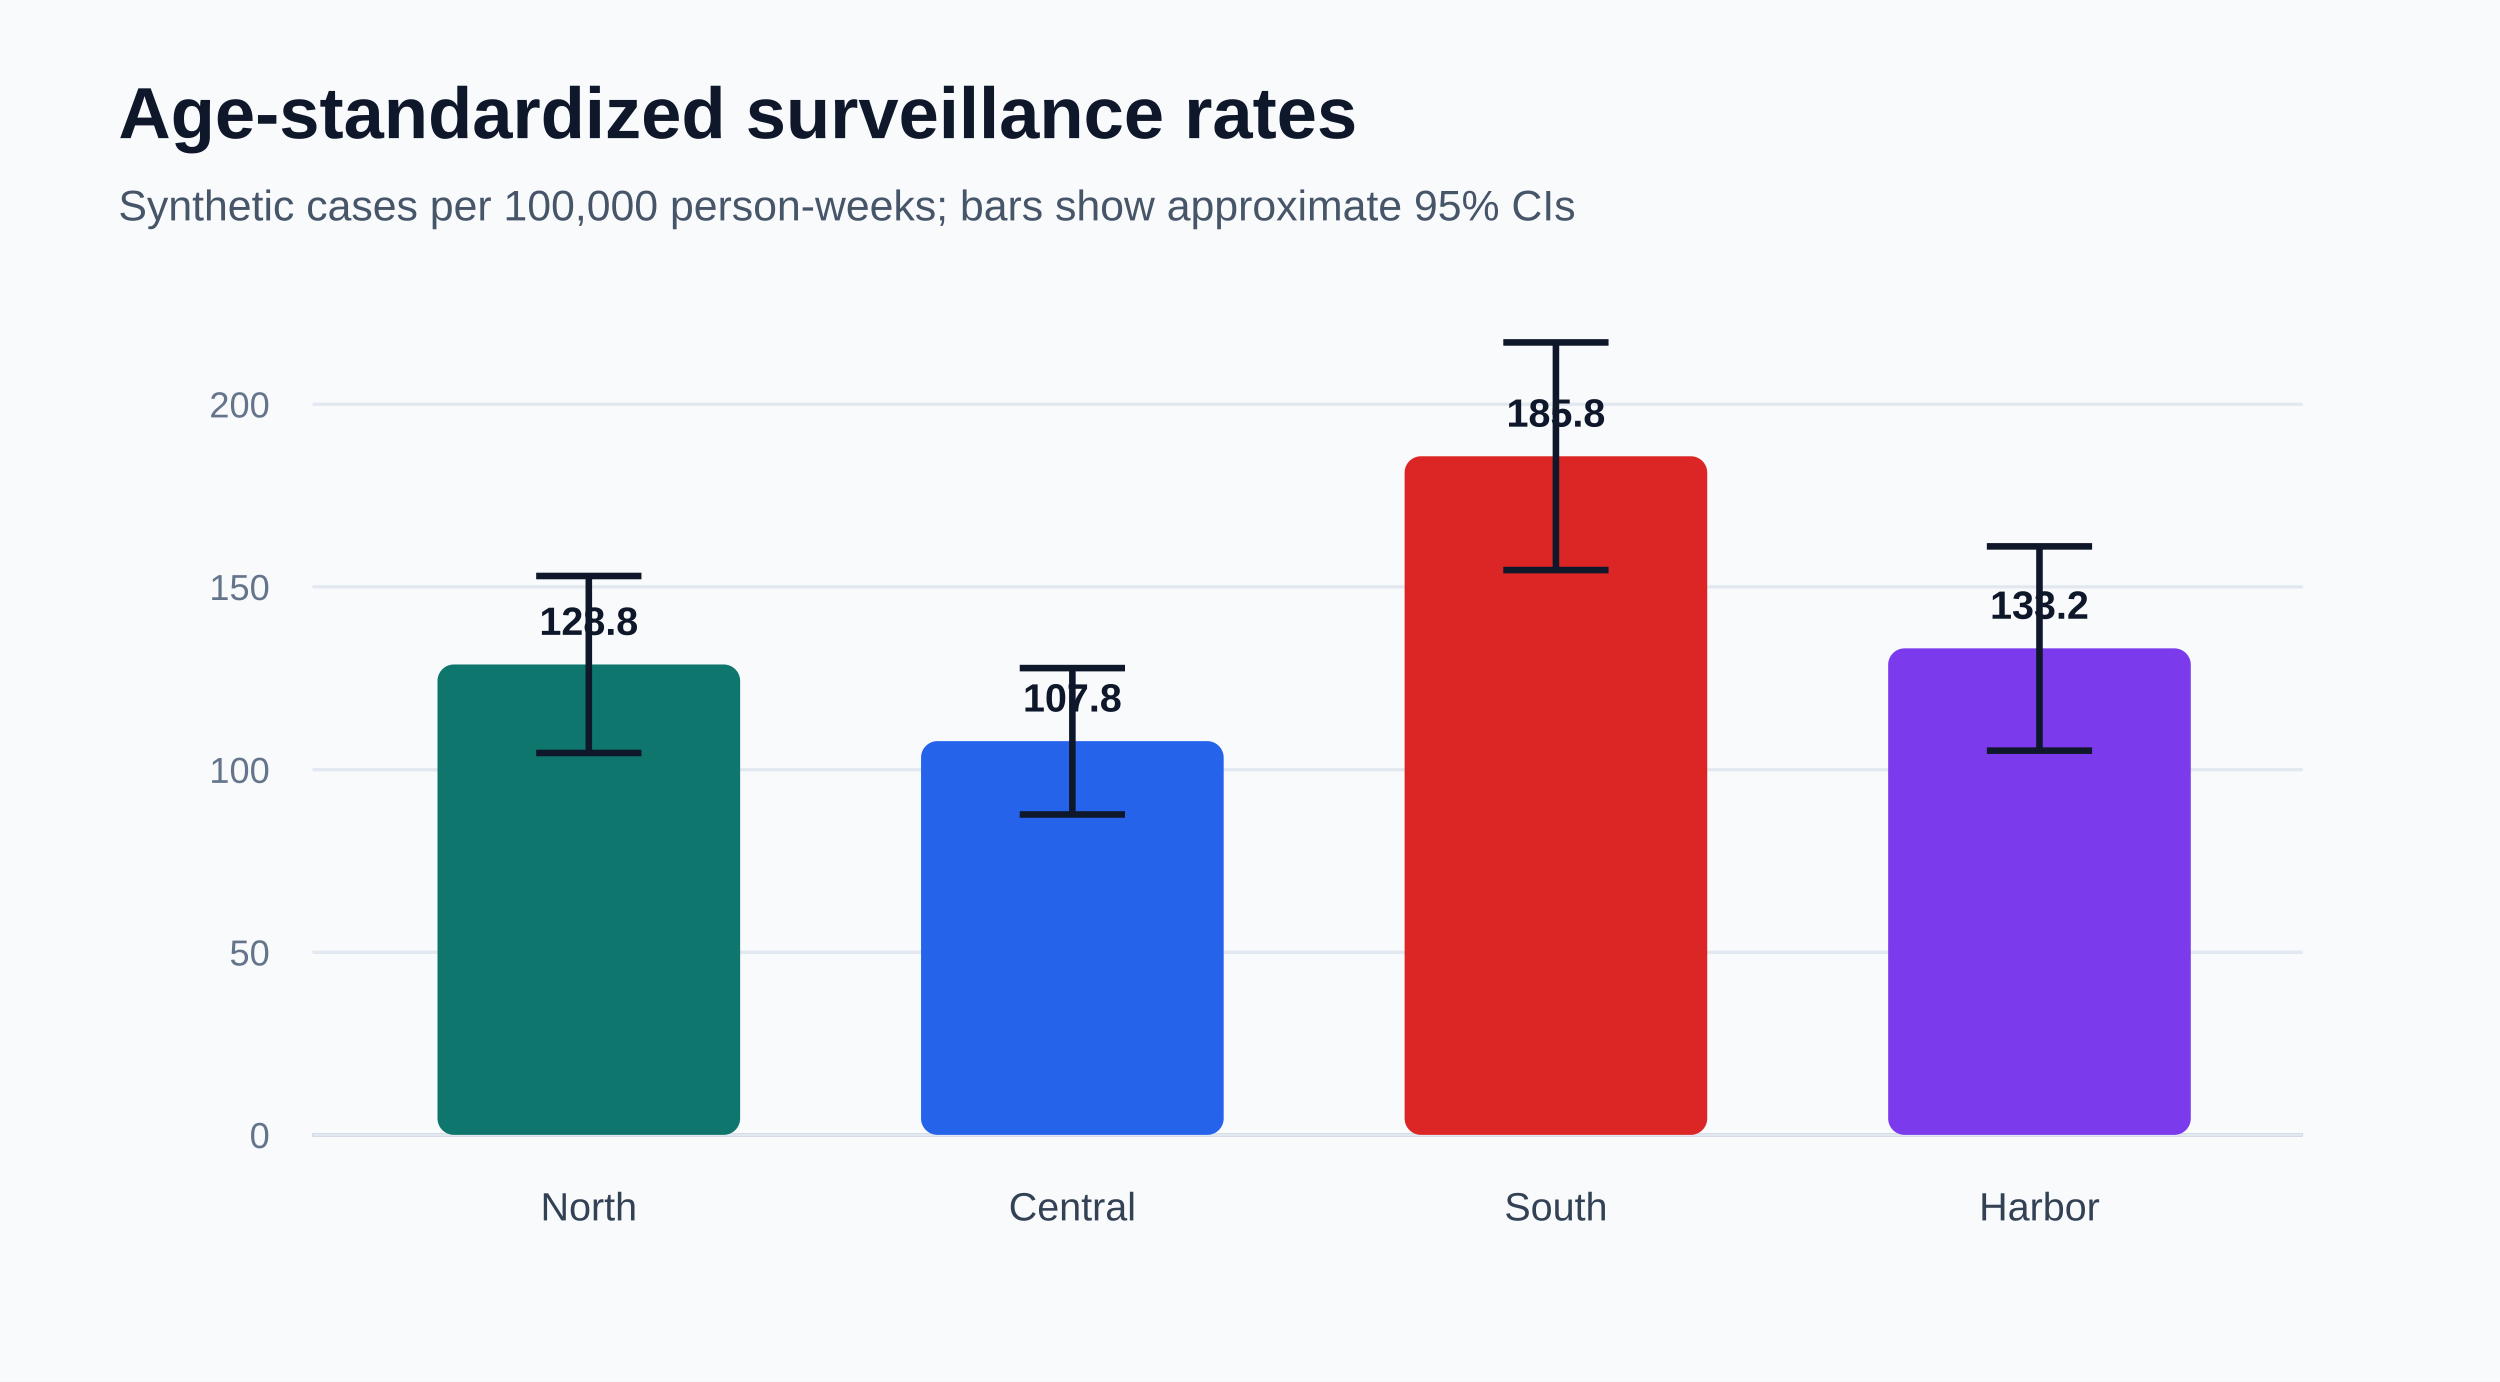
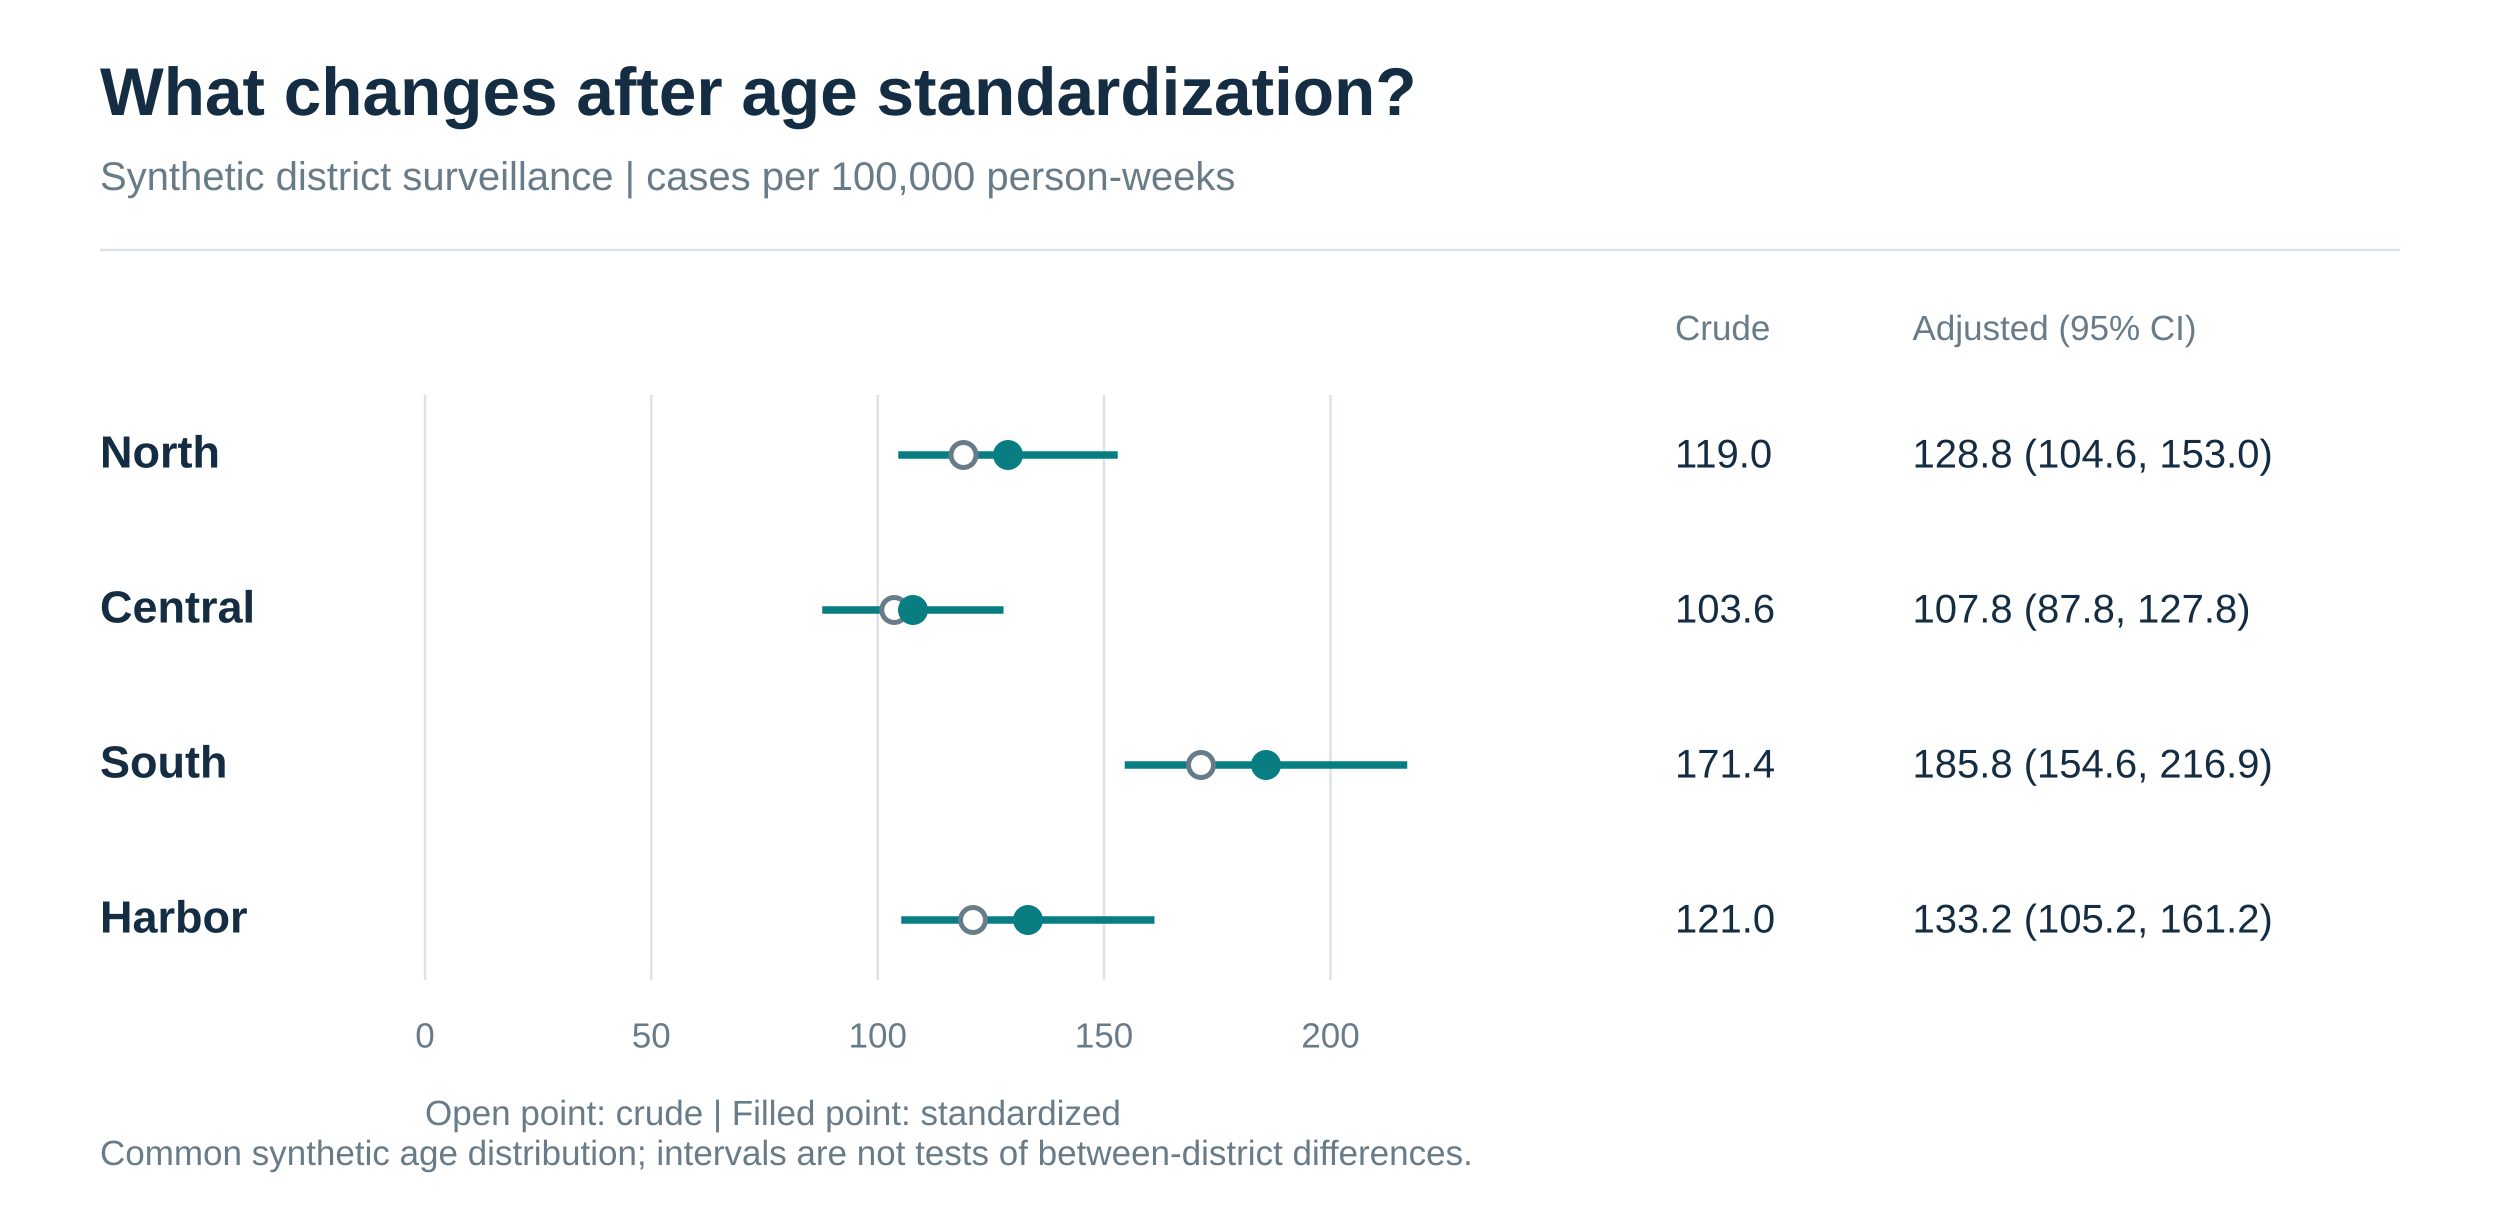
- <svg xmlns="http://www.w3.org/2000/svg" width="760" height="420" viewBox="0 0 760 420">
-   <rect width="100%" height="100%" fill="#f8fafc" />
-   <text x="36" y="42" font-family="Arial" font-size="22" font-weight="700" fill="#0f172a">Age-standardized surveillance rates</text>
-   <text x="36" y="67" font-family="Arial" font-size="13" fill="#475569">Synthetic cases per 100,000 person-weeks; bars show approximate 95% CIs</text>
-   <line x1="95" y1="345" x2="700" y2="345" stroke="#94a3b8" />
-   <line x1="95" y1="345.0" x2="700" y2="345.0" stroke="#e2e8f0" />
-   <text x="82" y="349.0" text-anchor="end" font-family="Arial" font-size="11" fill="#64748b">0</text>
-   <line x1="95" y1="289.5" x2="700" y2="289.5" stroke="#e2e8f0" />
-   <text x="82" y="293.5" text-anchor="end" font-family="Arial" font-size="11" fill="#64748b">50</text>
-   <line x1="95" y1="234.0" x2="700" y2="234.0" stroke="#e2e8f0" />
-   <text x="82" y="238.0" text-anchor="end" font-family="Arial" font-size="11" fill="#64748b">100</text>
-   <line x1="95" y1="178.4" x2="700" y2="178.4" stroke="#e2e8f0" />
-   <text x="82" y="182.4" text-anchor="end" font-family="Arial" font-size="11" fill="#64748b">150</text>
-   <line x1="95" y1="122.9" x2="700" y2="122.9" stroke="#e2e8f0" />
-   <text x="82" y="126.9" text-anchor="end" font-family="Arial" font-size="11" fill="#64748b">200</text>
-   <rect x="133" y="202.0" width="92" height="143.0" rx="5" fill="#0f766e" />
-   <line x1="179.0" y1="175.1" x2="179.0" y2="228.9" stroke="#0f172a" stroke-width="2" />
-   <line x1="163" y1="175.1" x2="195" y2="175.1" stroke="#0f172a" stroke-width="2" />
-   <line x1="163" y1="228.9" x2="195" y2="228.9" stroke="#0f172a" stroke-width="2" />
-   <text x="179.0" y="193.0" text-anchor="middle" font-family="Arial" font-size="12" font-weight="700" fill="#0f172a">128.8</text>
-   <text x="179.0" y="371" text-anchor="middle" font-family="Arial" font-size="12" fill="#334155">North</text>
-   <rect x="280" y="225.3" width="92" height="119.7" rx="5" fill="#2563eb" />
-   <line x1="326.0" y1="203.1" x2="326.0" y2="247.6" stroke="#0f172a" stroke-width="2" />
-   <line x1="310" y1="203.1" x2="342" y2="203.1" stroke="#0f172a" stroke-width="2" />
-   <line x1="310" y1="247.6" x2="342" y2="247.6" stroke="#0f172a" stroke-width="2" />
-   <text x="326.0" y="216.3" text-anchor="middle" font-family="Arial" font-size="12" font-weight="700" fill="#0f172a">107.8</text>
-   <text x="326.0" y="371" text-anchor="middle" font-family="Arial" font-size="12" fill="#334155">Central</text>
-   <rect x="427" y="138.7" width="92" height="206.3" rx="5" fill="#dc2626" />
-   <line x1="473.0" y1="104.1" x2="473.0" y2="173.3" stroke="#0f172a" stroke-width="2" />
-   <line x1="457" y1="104.1" x2="489" y2="104.1" stroke="#0f172a" stroke-width="2" />
-   <line x1="457" y1="173.3" x2="489" y2="173.3" stroke="#0f172a" stroke-width="2" />
-   <text x="473.0" y="129.7" text-anchor="middle" font-family="Arial" font-size="12" font-weight="700" fill="#0f172a">185.8</text>
-   <text x="473.0" y="371" text-anchor="middle" font-family="Arial" font-size="12" fill="#334155">South</text>
-   <rect x="574" y="197.1" width="92" height="147.9" rx="5" fill="#7c3aed" />
-   <line x1="620.0" y1="166.1" x2="620.0" y2="228.2" stroke="#0f172a" stroke-width="2" />
-   <line x1="604" y1="166.1" x2="636" y2="166.1" stroke="#0f172a" stroke-width="2" />
-   <line x1="604" y1="228.2" x2="636" y2="228.2" stroke="#0f172a" stroke-width="2" />
-   <text x="620.0" y="188.1" text-anchor="middle" font-family="Arial" font-size="12" font-weight="700" fill="#0f172a">133.2</text>
-   <text x="620.0" y="371" text-anchor="middle" font-family="Arial" font-size="12" fill="#334155">Harbor</text>
+ <svg xmlns="http://www.w3.org/2000/svg" width="1000" height="490" viewBox="0 0 1000 490" role="img" aria-labelledby="title desc">
+   <rect width="100%" height="100%" fill="#ffffff" />
+   <g font-family="Arial, sans-serif">
+     <text x="40.0" y="46.0" font-size="27" fill="#142d42" text-anchor="start" font-weight="700">What changes after age standardization?</text>
+     <text x="40.0" y="76.0" font-size="16" fill="#687b89" text-anchor="start" font-weight="400">Synthetic district surveillance | cases per 100,000 person-weeks</text>
+     <line x1="40.0" y1="100.0" x2="960.0" y2="100.0" stroke="#dae3e9" stroke-width="1" />
+     <text x="670.0" y="136.0" font-size="14" fill="#687b89" text-anchor="start" font-weight="400">Crude</text>
+     <text x="765.0" y="136.0" font-size="14" fill="#687b89" text-anchor="start" font-weight="400">Adjusted (95% CI)</text>
+     <line x1="170.0" y1="158.0" x2="170.0" y2="392.0" stroke="#dae3e9" stroke-width="1" />
+     <text x="170.0" y="419.0" font-size="14" fill="#687b89" text-anchor="middle" font-weight="400">0</text>
+     <line x1="260.5" y1="158.0" x2="260.5" y2="392.0" stroke="#dae3e9" stroke-width="1" />
+     <text x="260.5" y="419.0" font-size="14" fill="#687b89" text-anchor="middle" font-weight="400">50</text>
+     <line x1="351.1" y1="158.0" x2="351.1" y2="392.0" stroke="#dae3e9" stroke-width="1" />
+     <text x="351.1" y="419.0" font-size="14" fill="#687b89" text-anchor="middle" font-weight="400">100</text>
+     <line x1="441.6" y1="158.0" x2="441.6" y2="392.0" stroke="#dae3e9" stroke-width="1" />
+     <text x="441.6" y="419.0" font-size="14" fill="#687b89" text-anchor="middle" font-weight="400">150</text>
+     <line x1="532.2" y1="158.0" x2="532.2" y2="392.0" stroke="#dae3e9" stroke-width="1" />
+     <text x="532.2" y="419.0" font-size="14" fill="#687b89" text-anchor="middle" font-weight="400">200</text>
+     <text x="40.0" y="187.0" font-size="18" fill="#142d42" text-anchor="start" font-weight="700">North</text>
+     <line x1="385.4" y1="182.0" x2="403.2" y2="182.0" stroke="#687b89" stroke-width="2" />
+     <line x1="359.3" y1="182.0" x2="447.1" y2="182.0" stroke="#087e83" stroke-width="3" />
+     <circle cx="385.4" cy="182" r="5" fill="white" stroke="#687b89" stroke-width="2" />
+     <circle cx="403.2" cy="182" r="6" fill="#087e83" />
+     <text x="670.0" y="187.0" font-size="16" fill="#142d42" text-anchor="start" font-weight="400">119.0</text>
+     <text x="765.0" y="187.0" font-size="16" fill="#142d42" text-anchor="start" font-weight="400">128.8 (104.6, 153.0)</text>
+     <text x="40.0" y="249.0" font-size="18" fill="#142d42" text-anchor="start" font-weight="700">Central</text>
+     <line x1="357.7" y1="244.0" x2="365.2" y2="244.0" stroke="#687b89" stroke-width="2" />
+     <line x1="328.9" y1="244.0" x2="401.4" y2="244.0" stroke="#087e83" stroke-width="3" />
+     <circle cx="357.7" cy="244" r="5" fill="white" stroke="#687b89" stroke-width="2" />
+     <circle cx="365.2" cy="244" r="6" fill="#087e83" />
+     <text x="670.0" y="249.0" font-size="16" fill="#142d42" text-anchor="start" font-weight="400">103.6</text>
+     <text x="765.0" y="249.0" font-size="16" fill="#142d42" text-anchor="start" font-weight="400">107.8 (87.8, 127.8)</text>
+     <text x="40.0" y="311.0" font-size="18" fill="#142d42" text-anchor="start" font-weight="700">South</text>
+     <line x1="480.4" y1="306.0" x2="506.4" y2="306.0" stroke="#687b89" stroke-width="2" />
+     <line x1="449.9" y1="306.0" x2="562.9" y2="306.0" stroke="#087e83" stroke-width="3" />
+     <circle cx="480.4" cy="306" r="5" fill="white" stroke="#687b89" stroke-width="2" />
+     <circle cx="506.4" cy="306" r="6" fill="#087e83" />
+     <text x="670.0" y="311.0" font-size="16" fill="#142d42" text-anchor="start" font-weight="400">171.4</text>
+     <text x="765.0" y="311.0" font-size="16" fill="#142d42" text-anchor="start" font-weight="400">185.8 (154.6, 216.9)</text>
+     <text x="40.0" y="373.0" font-size="18" fill="#142d42" text-anchor="start" font-weight="700">Harbor</text>
+     <line x1="389.2" y1="368.0" x2="411.2" y2="368.0" stroke="#687b89" stroke-width="2" />
+     <line x1="360.5" y1="368.0" x2="461.8" y2="368.0" stroke="#087e83" stroke-width="3" />
+     <circle cx="389.2" cy="368" r="5" fill="white" stroke="#687b89" stroke-width="2" />
+     <circle cx="411.2" cy="368" r="6" fill="#087e83" />
+     <text x="670.0" y="373.0" font-size="16" fill="#142d42" text-anchor="start" font-weight="400">121.0</text>
+     <text x="765.0" y="373.0" font-size="16" fill="#142d42" text-anchor="start" font-weight="400">133.2 (105.2, 161.2)</text>
+     <text x="170.0" y="450.0" font-size="14" fill="#687b89" text-anchor="start" font-weight="400">Open point: crude   |   Filled point: standardized</text>
+     <text x="40.0" y="466.0" font-size="14" fill="#687b89" text-anchor="start" font-weight="400">Common synthetic age distribution; intervals are not tests of between-district differences.</text>
+   </g>
</svg>
